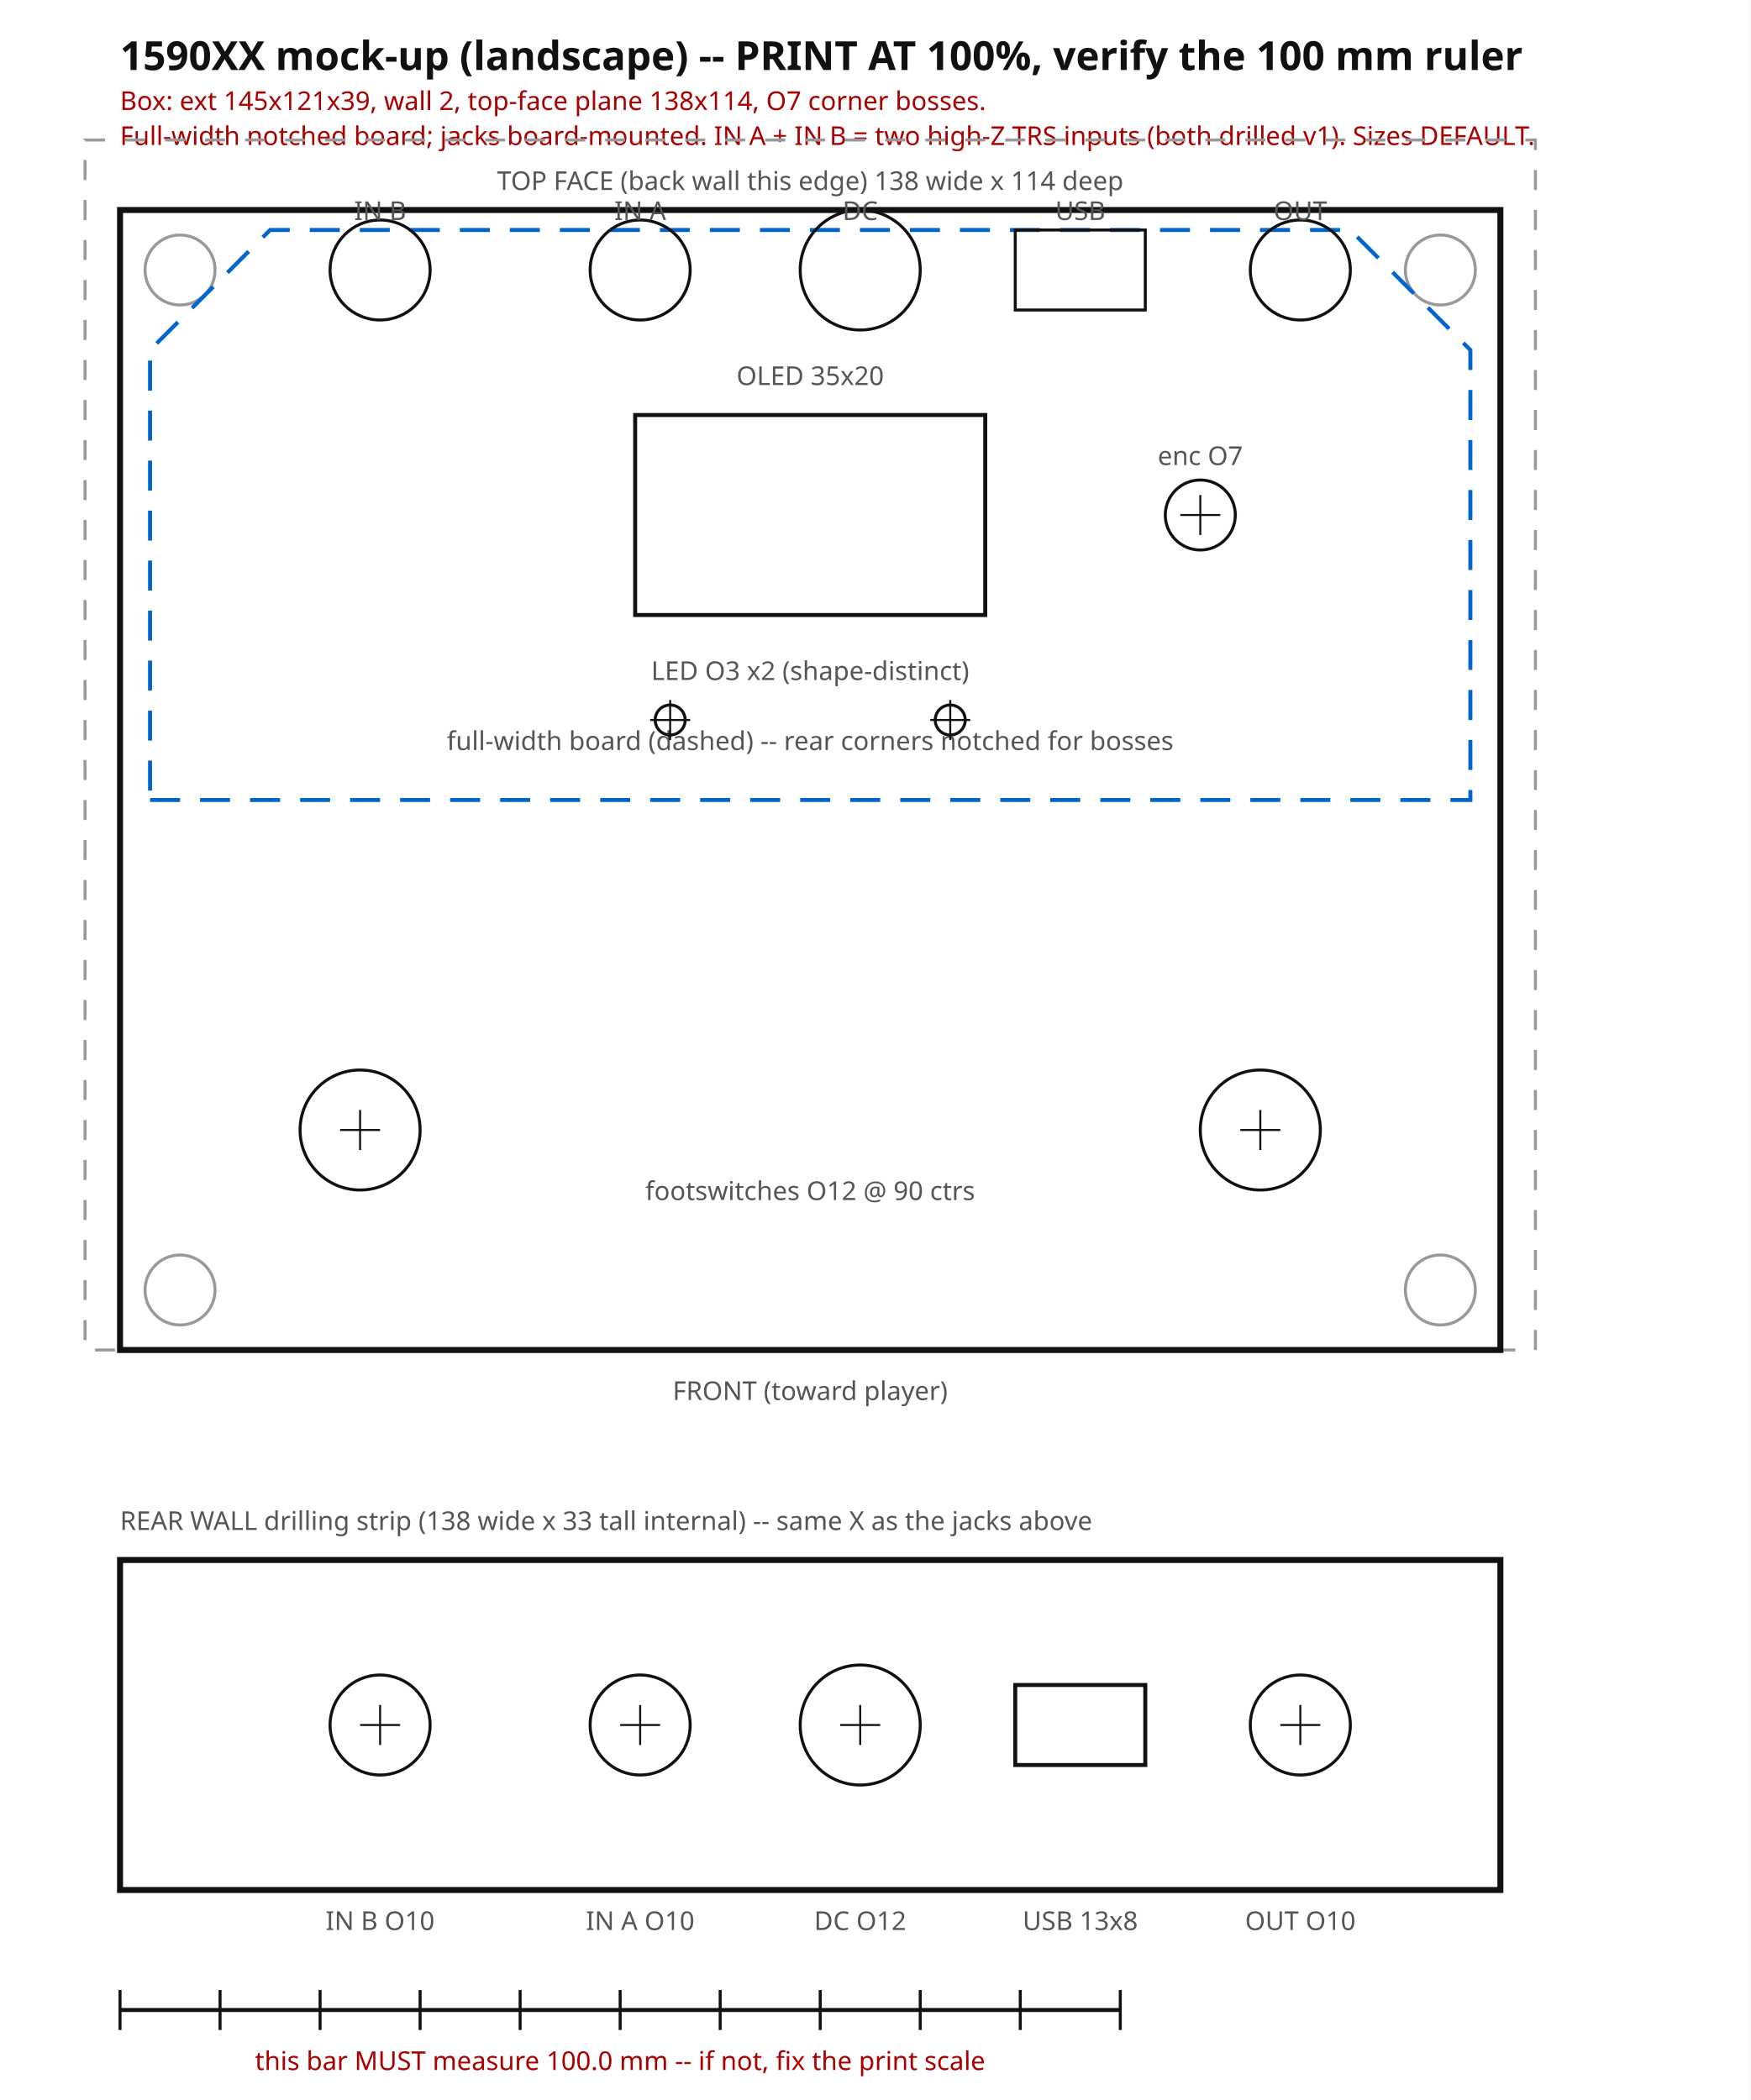
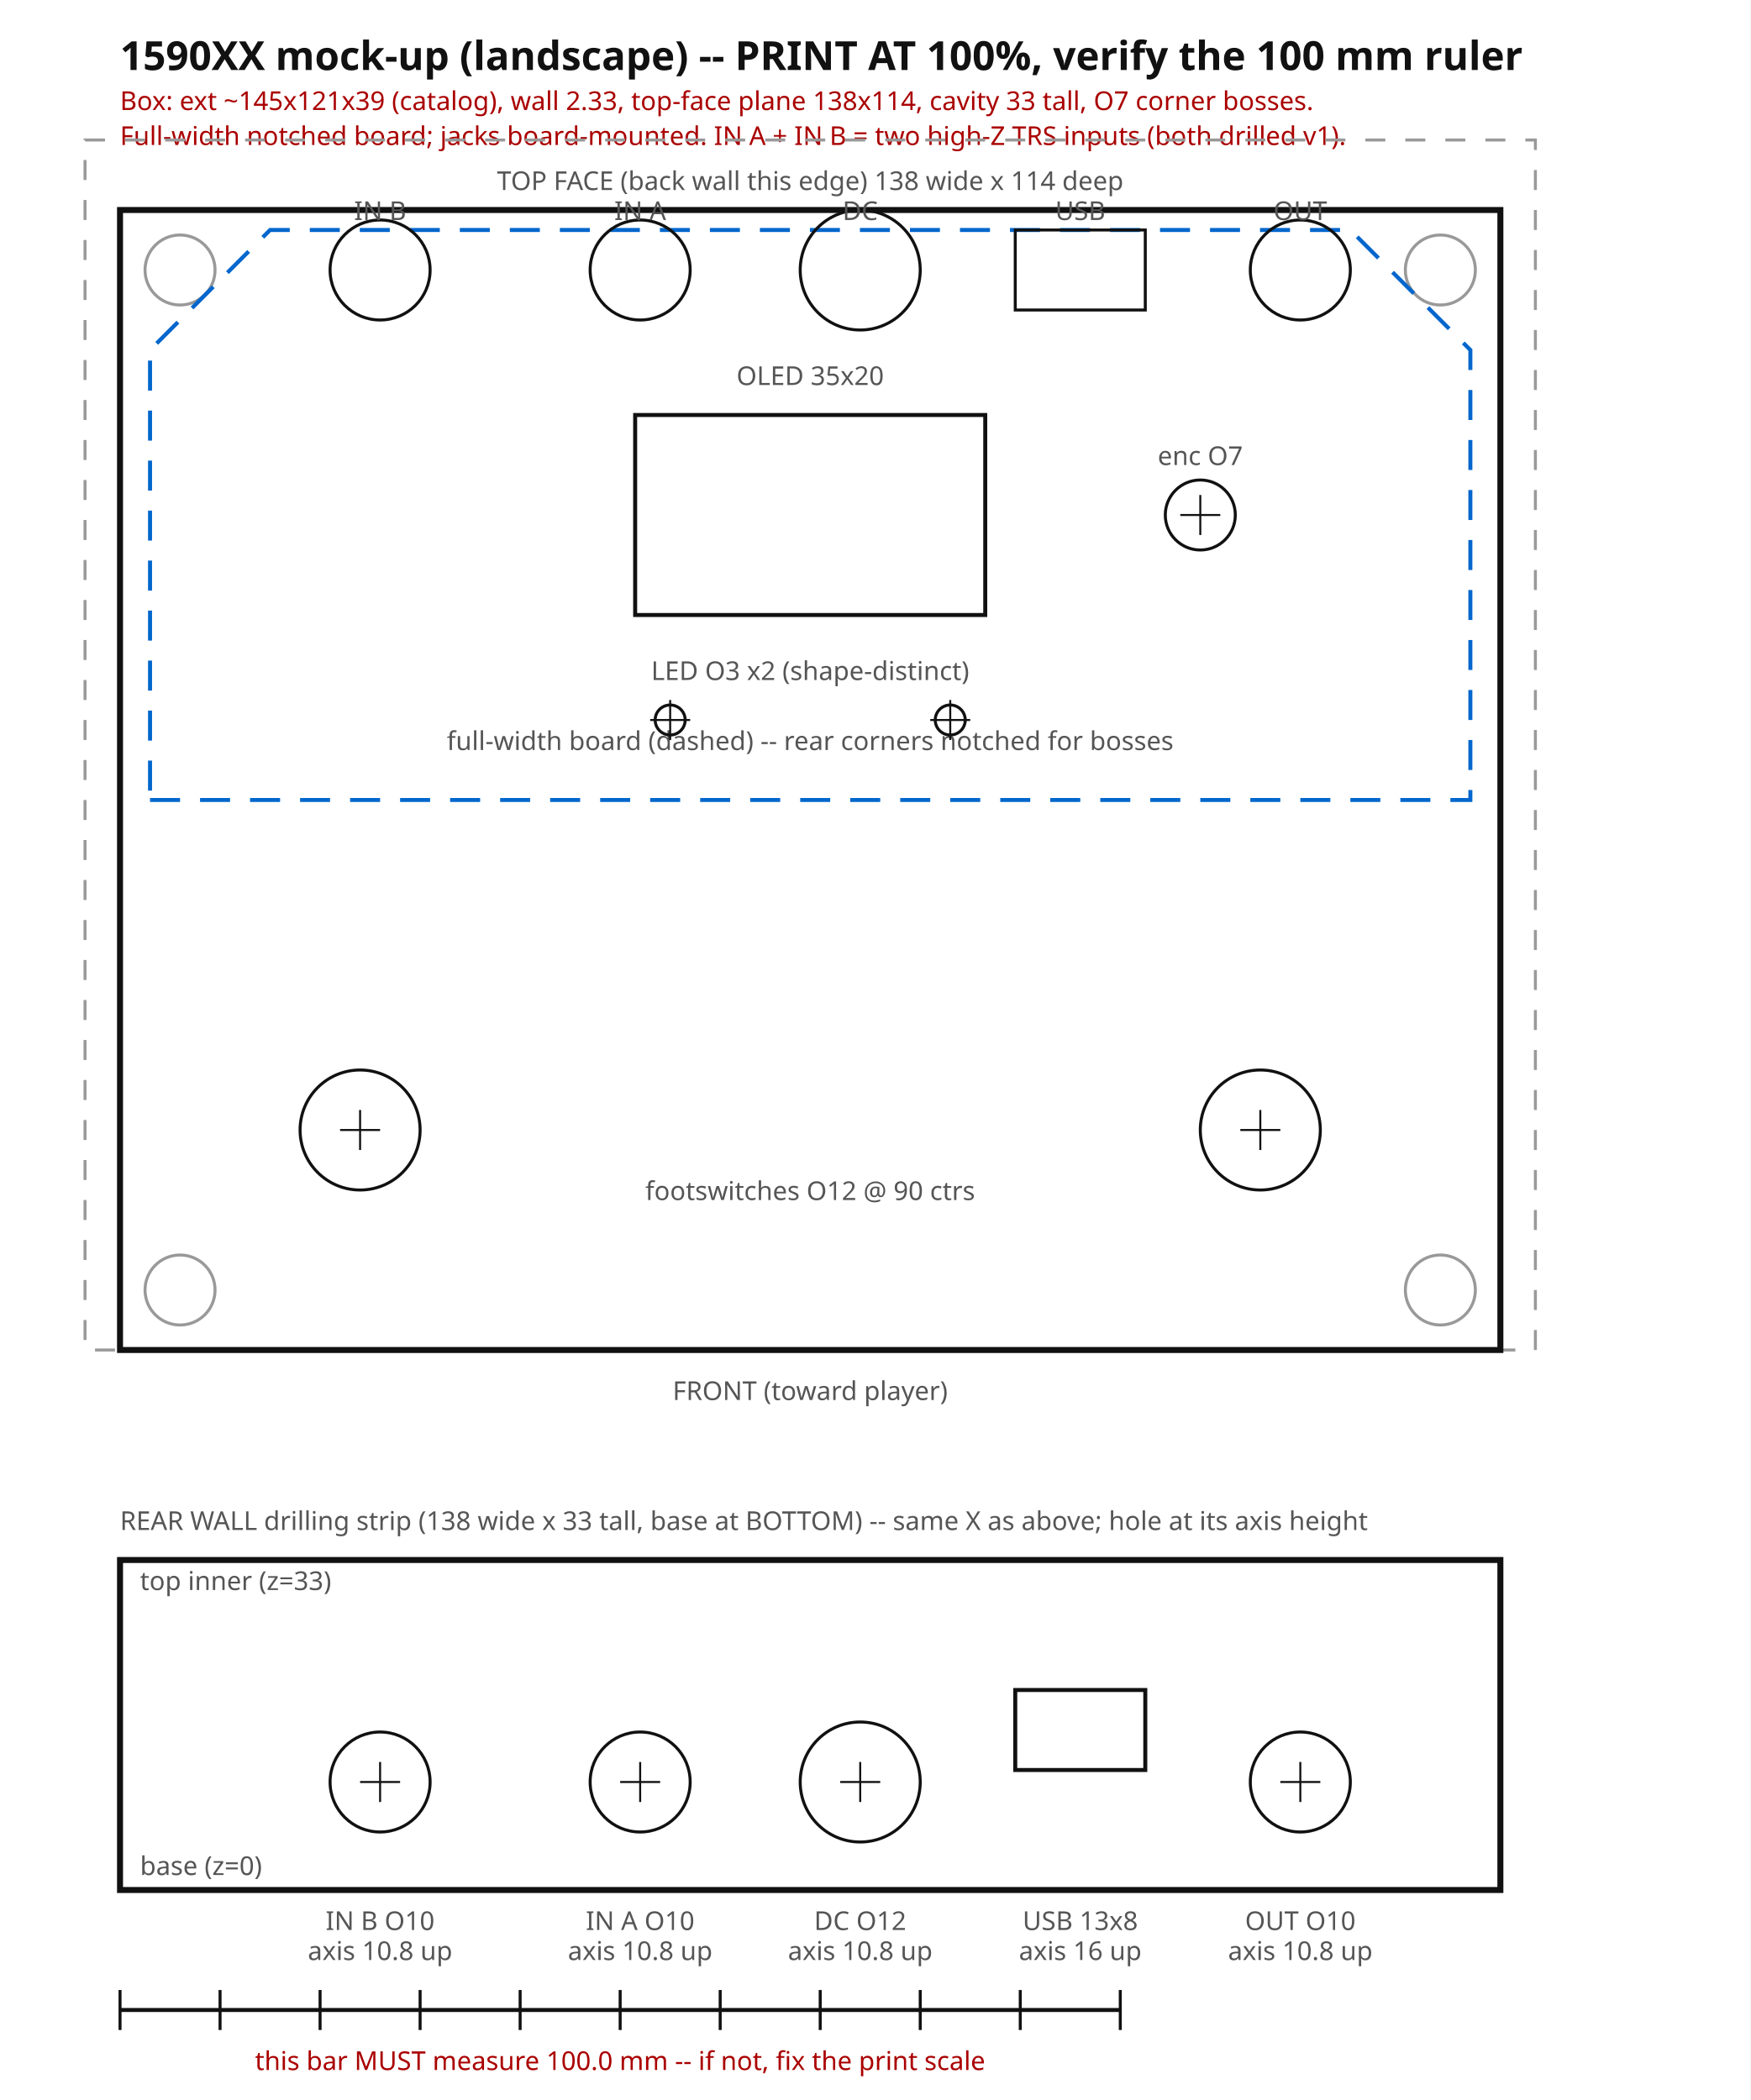
<svg xmlns="http://www.w3.org/2000/svg" width="175.0mm" height="210.0mm" viewBox="0 0 175.0 210.0">
  <style>text{font-family:sans-serif;fill:#111}.lbl{font-size:3.2px}.dim{font-size:2.6px;fill:#555}.ttl{font-size:4px;font-weight:bold}.note{font-size:2.6px;fill:#a00}</style>
  <rect x="0" y="0" width="175.0" height="210.0" fill="#fff" />
  <text x="12.00" y="7.00" class="ttl" text-anchor="start">1590XX mock-up (landscape) -- PRINT AT 100%, verify the 100 mm ruler</text>
-   <text x="12.00" y="11.00" class="note" text-anchor="start">Box: ext 145x121x39, wall 2, top-face plane 138x114, O7 corner bosses.</text>
-   <text x="12.00" y="14.50" class="note" text-anchor="start">Full-width notched board; jacks board-mounted. IN A + IN B = two high-Z TRS inputs (both drilled v1). Sizes DEFAULT.</text>
+   <text x="12.00" y="11.00" class="note" text-anchor="start">Box: ext ~145x121x39 (catalog), wall 2.33, top-face plane 138x114, cavity 33 tall, O7 corner bosses.</text>
+   <text x="12.00" y="14.50" class="note" text-anchor="start">Full-width notched board; jacks board-mounted. IN A + IN B = two high-Z TRS inputs (both drilled v1).</text>
  <rect x="8.50" y="14.00" width="145.00" height="121.00" fill="none" stroke="#999" stroke-width="0.3" stroke-dasharray="2 2" />
  <rect x="12.00" y="21.00" width="138.00" height="114.00" fill="none" stroke="#111" stroke-width="0.6" />
  <text x="81.00" y="19.00" class="dim" text-anchor="middle">TOP FACE  (back wall this edge)  138 wide x 114 deep</text>
  <text x="81.00" y="140.00" class="dim" text-anchor="middle">FRONT (toward player)</text>
  <circle cx="18.00" cy="129.00" r="3.50" fill="none" stroke="#999" stroke-width="0.3" />
  <circle cx="18.00" cy="27.00" r="3.50" fill="none" stroke="#999" stroke-width="0.3" />
  <circle cx="144.00" cy="129.00" r="3.50" fill="none" stroke="#999" stroke-width="0.3" />
  <circle cx="144.00" cy="27.00" r="3.50" fill="none" stroke="#999" stroke-width="0.3" />
  <polygon points="15.00,80.00 147.00,80.00 147.00,35.00 135.00,23.00 27.00,23.00 15.00,35.00" fill="none" stroke="#06c" stroke-width="0.4" stroke-dasharray="3 2" />
  <text x="81.00" y="75.00" class="dim" text-anchor="middle">full-width board (dashed) -- rear corners notched for bosses</text>
  <circle cx="36.00" cy="113.00" r="6.00" fill="none" stroke="#111" stroke-width="0.3" />
  <line x1="34.00" y1="113.00" x2="38.00" y2="113.00" stroke="#111" stroke-width="0.2" />
  <line x1="36.00" y1="111.00" x2="36.00" y2="115.00" stroke="#111" stroke-width="0.2" />
  <circle cx="126.00" cy="113.00" r="6.00" fill="none" stroke="#111" stroke-width="0.3" />
  <line x1="124.00" y1="113.00" x2="128.00" y2="113.00" stroke="#111" stroke-width="0.2" />
  <line x1="126.00" y1="111.00" x2="126.00" y2="115.00" stroke="#111" stroke-width="0.2" />
  <text x="81.00" y="120.00" class="dim" text-anchor="middle">footswitches O12 @ 90 ctrs</text>
  <circle cx="67.00" cy="72.00" r="1.50" fill="none" stroke="#111" stroke-width="0.3" />
  <line x1="65.00" y1="72.00" x2="69.00" y2="72.00" stroke="#111" stroke-width="0.2" />
  <line x1="67.00" y1="70.00" x2="67.00" y2="74.00" stroke="#111" stroke-width="0.2" />
  <circle cx="95.00" cy="72.00" r="1.50" fill="none" stroke="#111" stroke-width="0.3" />
  <line x1="93.00" y1="72.00" x2="97.00" y2="72.00" stroke="#111" stroke-width="0.2" />
  <line x1="95.00" y1="70.00" x2="95.00" y2="74.00" stroke="#111" stroke-width="0.2" />
  <text x="81.00" y="68.00" class="dim" text-anchor="middle">LED O3 x2 (shape-distinct)</text>
  <rect x="63.50" y="41.50" width="35.00" height="20.00" fill="none" stroke="#111" stroke-width="0.4" />
  <text x="81.00" y="38.50" class="dim" text-anchor="middle">OLED 35x20</text>
  <circle cx="120.00" cy="51.50" r="3.50" fill="none" stroke="#111" stroke-width="0.3" />
  <line x1="118.00" y1="51.50" x2="122.00" y2="51.50" stroke="#111" stroke-width="0.2" />
  <line x1="120.00" y1="49.50" x2="120.00" y2="53.50" stroke="#111" stroke-width="0.2" />
  <text x="120.00" y="46.50" class="dim" text-anchor="middle">enc O7</text>
  <circle cx="38.00" cy="27.00" r="5.00" fill="none" stroke="#111" stroke-width="0.3" />
  <text x="38.00" y="22.00" class="dim" text-anchor="middle">IN B</text>
  <circle cx="64.00" cy="27.00" r="5.00" fill="none" stroke="#111" stroke-width="0.3" />
  <text x="64.00" y="22.00" class="dim" text-anchor="middle">IN A</text>
  <circle cx="86.00" cy="27.00" r="6.00" fill="none" stroke="#111" stroke-width="0.3" />
  <text x="86.00" y="22.00" class="dim" text-anchor="middle">DC</text>
  <rect x="101.50" y="23.00" width="13.00" height="8.00" fill="none" stroke="#111" stroke-width="0.3" />
  <text x="108.00" y="22.00" class="dim" text-anchor="middle">USB</text>
  <circle cx="130.00" cy="27.00" r="5.00" fill="none" stroke="#111" stroke-width="0.3" />
  <text x="130.00" y="22.00" class="dim" text-anchor="middle">OUT</text>
-   <text x="12.00" y="153.00" class="dim" text-anchor="start">REAR WALL drilling strip (138 wide x 33 tall internal) -- same X as the jacks above</text>
+   <text x="12.00" y="153.00" class="dim" text-anchor="start">REAR WALL drilling strip (138 wide x 33 tall, base at BOTTOM) -- same X as above; hole at its axis height</text>
  <rect x="12.00" y="156.00" width="138.00" height="33.00" fill="none" stroke="#111" stroke-width="0.6" />
-   <circle cx="38.00" cy="172.50" r="5.00" fill="none" stroke="#111" stroke-width="0.3" />
-   <line x1="36.00" y1="172.50" x2="40.00" y2="172.50" stroke="#111" stroke-width="0.2" />
-   <line x1="38.00" y1="170.50" x2="38.00" y2="174.50" stroke="#111" stroke-width="0.2" />
+   <text x="14.00" y="187.50" class="dim" text-anchor="start">base (z=0)</text>
+   <text x="14.00" y="159.00" class="dim" text-anchor="start">top inner (z=33)</text>
+   <circle cx="38.00" cy="178.20" r="5.00" fill="none" stroke="#111" stroke-width="0.3" />
+   <line x1="36.00" y1="178.20" x2="40.00" y2="178.20" stroke="#111" stroke-width="0.2" />
+   <line x1="38.00" y1="176.20" x2="38.00" y2="180.20" stroke="#111" stroke-width="0.2" />
  <text x="38.00" y="193.00" class="dim" text-anchor="middle">IN B O10</text>
-   <circle cx="64.00" cy="172.50" r="5.00" fill="none" stroke="#111" stroke-width="0.3" />
-   <line x1="62.00" y1="172.50" x2="66.00" y2="172.50" stroke="#111" stroke-width="0.2" />
-   <line x1="64.00" y1="170.50" x2="64.00" y2="174.50" stroke="#111" stroke-width="0.2" />
+   <text x="38.00" y="196.00" class="dim" text-anchor="middle">axis 10.8 up</text>
+   <circle cx="64.00" cy="178.20" r="5.00" fill="none" stroke="#111" stroke-width="0.3" />
+   <line x1="62.00" y1="178.20" x2="66.00" y2="178.20" stroke="#111" stroke-width="0.2" />
+   <line x1="64.00" y1="176.20" x2="64.00" y2="180.20" stroke="#111" stroke-width="0.2" />
  <text x="64.00" y="193.00" class="dim" text-anchor="middle">IN A O10</text>
-   <circle cx="86.00" cy="172.50" r="6.00" fill="none" stroke="#111" stroke-width="0.3" />
-   <line x1="84.00" y1="172.50" x2="88.00" y2="172.50" stroke="#111" stroke-width="0.2" />
-   <line x1="86.00" y1="170.50" x2="86.00" y2="174.50" stroke="#111" stroke-width="0.2" />
+   <text x="64.00" y="196.00" class="dim" text-anchor="middle">axis 10.8 up</text>
+   <circle cx="86.00" cy="178.20" r="6.00" fill="none" stroke="#111" stroke-width="0.3" />
+   <line x1="84.00" y1="178.20" x2="88.00" y2="178.20" stroke="#111" stroke-width="0.2" />
+   <line x1="86.00" y1="176.20" x2="86.00" y2="180.20" stroke="#111" stroke-width="0.2" />
  <text x="86.00" y="193.00" class="dim" text-anchor="middle">DC O12</text>
-   <rect x="101.50" y="168.50" width="13.00" height="8.00" fill="none" stroke="#111" stroke-width="0.4" />
+   <text x="86.00" y="196.00" class="dim" text-anchor="middle">axis 10.8 up</text>
+   <rect x="101.50" y="169.00" width="13.00" height="8.00" fill="none" stroke="#111" stroke-width="0.4" />
  <text x="108.00" y="193.00" class="dim" text-anchor="middle">USB 13x8</text>
-   <circle cx="130.00" cy="172.50" r="5.00" fill="none" stroke="#111" stroke-width="0.3" />
-   <line x1="128.00" y1="172.50" x2="132.00" y2="172.50" stroke="#111" stroke-width="0.2" />
-   <line x1="130.00" y1="170.50" x2="130.00" y2="174.50" stroke="#111" stroke-width="0.2" />
+   <text x="108.00" y="196.00" class="dim" text-anchor="middle">axis 16 up</text>
+   <circle cx="130.00" cy="178.20" r="5.00" fill="none" stroke="#111" stroke-width="0.3" />
+   <line x1="128.00" y1="178.20" x2="132.00" y2="178.20" stroke="#111" stroke-width="0.2" />
+   <line x1="130.00" y1="176.20" x2="130.00" y2="180.20" stroke="#111" stroke-width="0.2" />
  <text x="130.00" y="193.00" class="dim" text-anchor="middle">OUT O10</text>
+   <text x="130.00" y="196.00" class="dim" text-anchor="middle">axis 10.8 up</text>
  <line x1="12.0" y1="201.0" x2="112.0" y2="201.0" stroke="#111" stroke-width="0.4" />
  <line x1="12.0" y1="199.0" x2="12.0" y2="203.0" stroke="#111" stroke-width="0.3" />
  <line x1="22.0" y1="199.0" x2="22.0" y2="203.0" stroke="#111" stroke-width="0.3" />
  <line x1="32.0" y1="199.0" x2="32.0" y2="203.0" stroke="#111" stroke-width="0.3" />
  <line x1="42.0" y1="199.0" x2="42.0" y2="203.0" stroke="#111" stroke-width="0.3" />
  <line x1="52.0" y1="199.0" x2="52.0" y2="203.0" stroke="#111" stroke-width="0.3" />
  <line x1="62.0" y1="199.0" x2="62.0" y2="203.0" stroke="#111" stroke-width="0.3" />
  <line x1="72.0" y1="199.0" x2="72.0" y2="203.0" stroke="#111" stroke-width="0.3" />
  <line x1="82.0" y1="199.0" x2="82.0" y2="203.0" stroke="#111" stroke-width="0.3" />
  <line x1="92.0" y1="199.0" x2="92.0" y2="203.0" stroke="#111" stroke-width="0.3" />
  <line x1="102.0" y1="199.0" x2="102.0" y2="203.0" stroke="#111" stroke-width="0.3" />
  <line x1="112.0" y1="199.0" x2="112.0" y2="203.0" stroke="#111" stroke-width="0.3" />
  <text x="62.00" y="207.00" class="note" text-anchor="middle">this bar MUST measure 100.0 mm -- if not, fix the print scale</text>
</svg>
